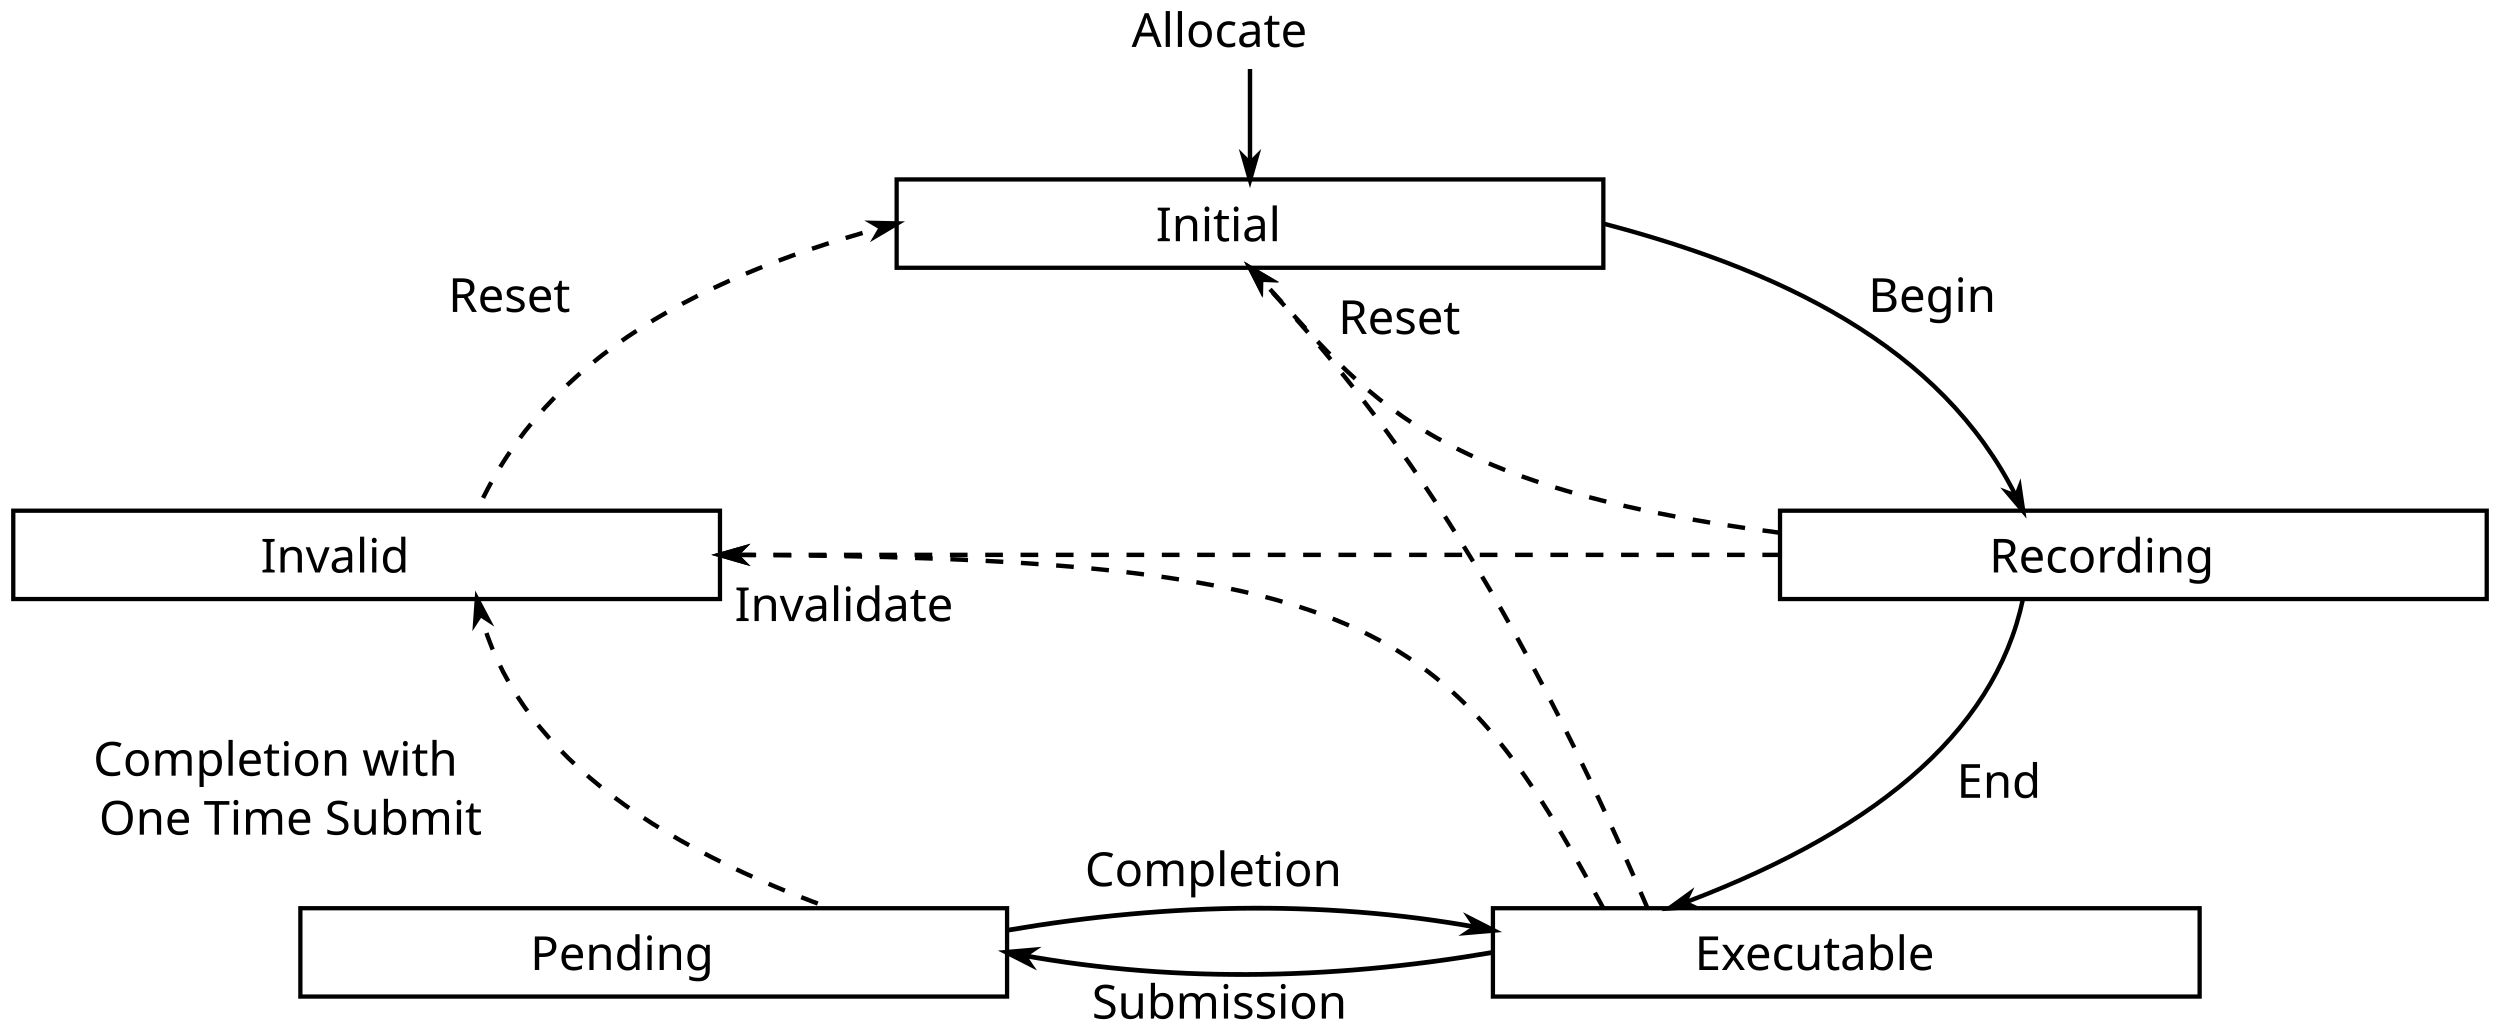
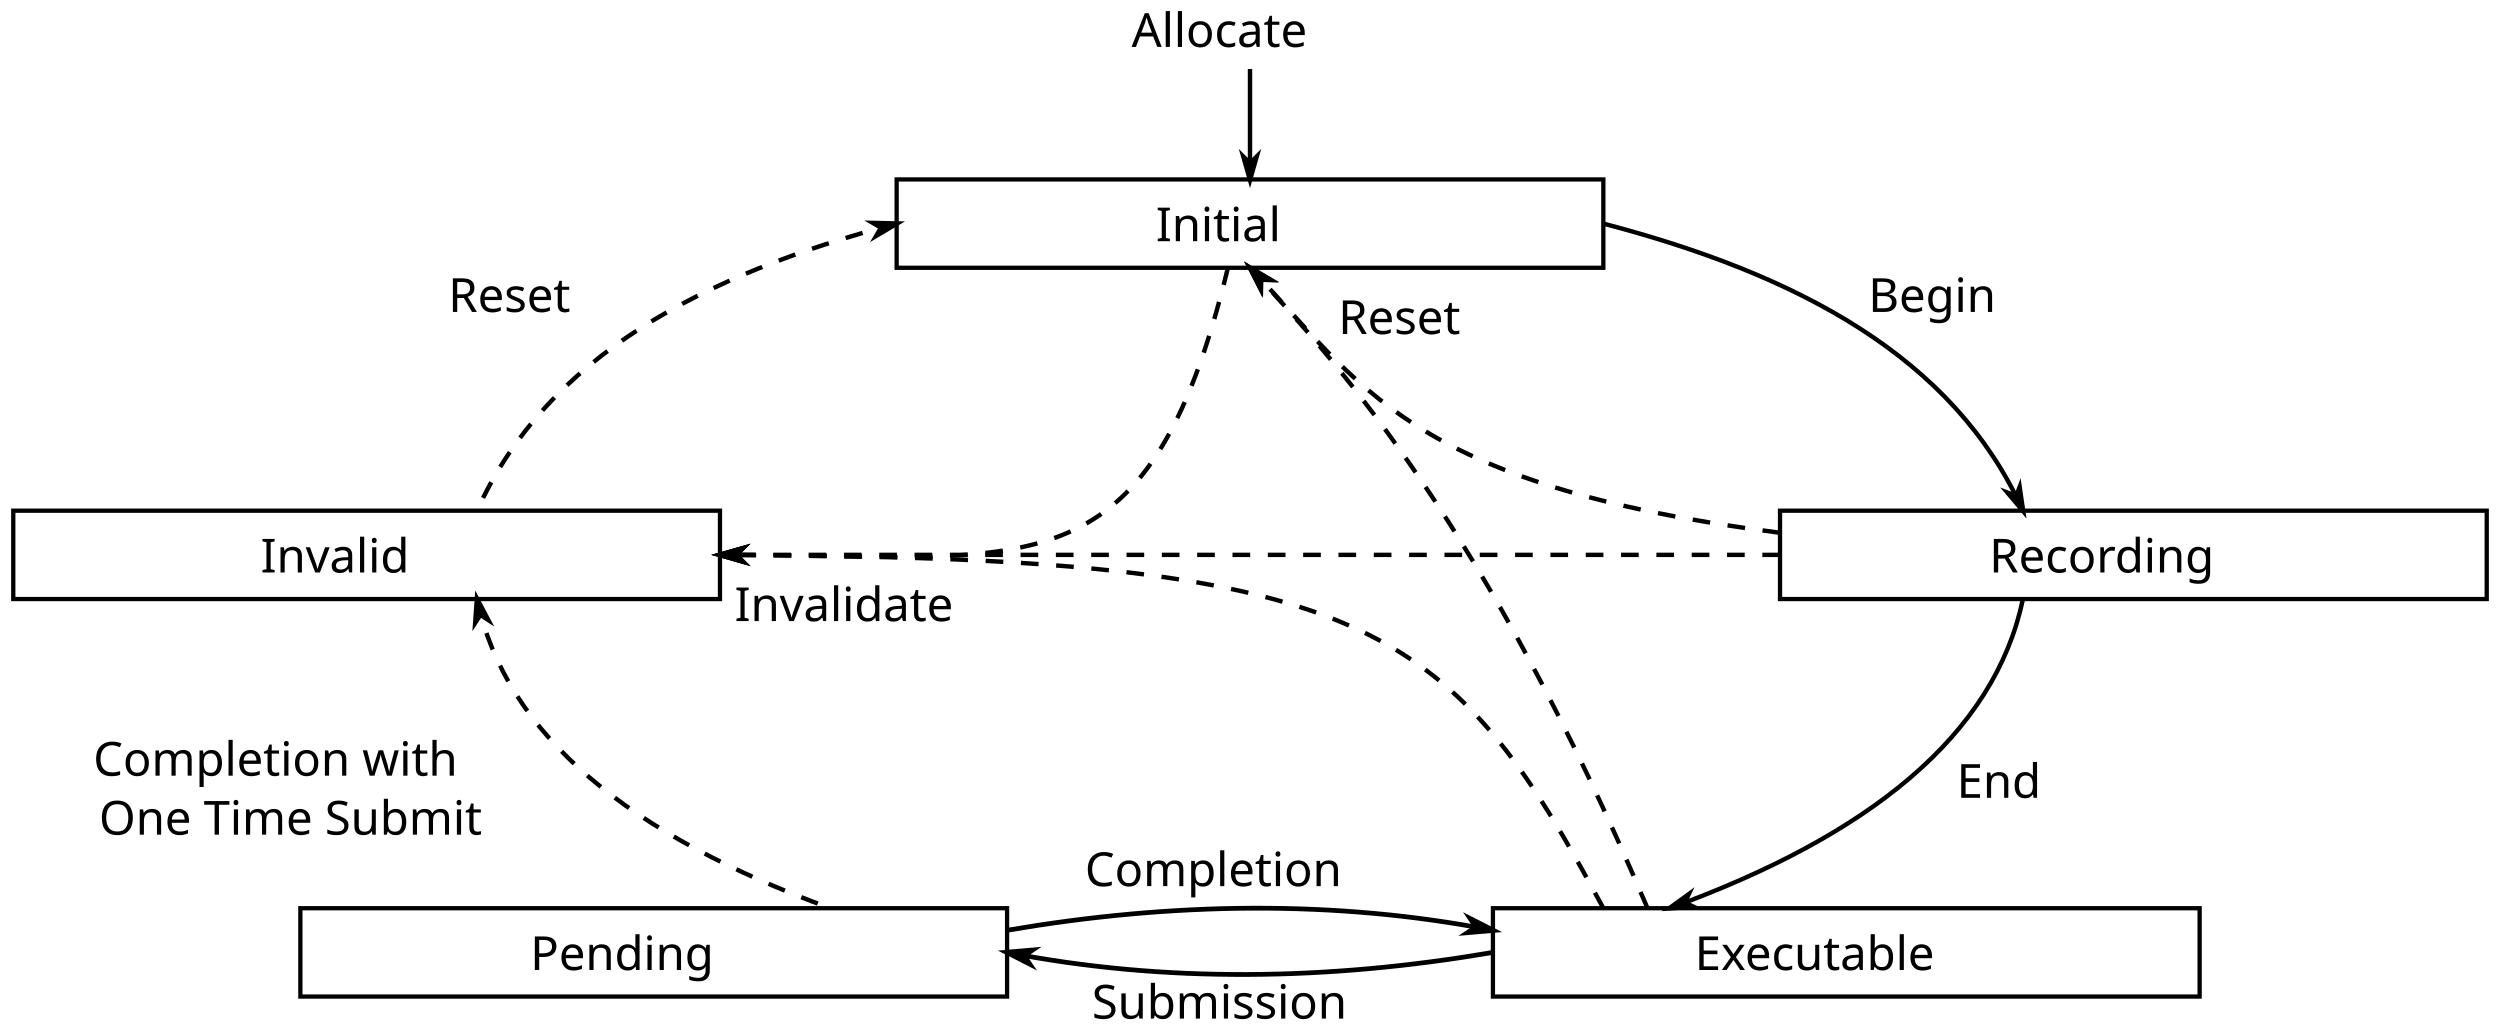
<svg xmlns="http://www.w3.org/2000/svg" width="224.635mm" height="92.593mm" viewBox="0 0 224.635 92.593" version="1.1" id="svg8">
  <defs id="defs2">
    <marker orient="auto" refY="0" refX="0" id="marker5741" style="overflow:visible">
      <path id="path5739" d="M 0,0 5,-5 -12.5,0 5,5 Z" style="fill:#000000;fill-opacity:1;fill-rule:evenodd;stroke:#000000;stroke-width:1pt;stroke-opacity:1" transform="matrix(-0.4,0,0,-0.4,-4,0)" />
+     </marker>
+     <marker orient="auto" refY="0" refX="0" id="marker5653" style="overflow:visible">
+       <path id="path5651" d="M 0,0 5,-5 -12.5,0 5,5 Z" style="fill:#000000;fill-opacity:1;fill-rule:evenodd;stroke:#000000;stroke-width:1pt;stroke-opacity:1" transform="matrix(-0.4,0,0,-0.4,-4,0)" />
    </marker>
    <marker orient="auto" refY="0" refX="0" id="marker5571" style="overflow:visible">
      <path id="path5569" d="M 0,0 5,-5 -12.5,0 5,5 Z" style="fill:#000000;fill-opacity:1;fill-rule:evenodd;stroke:#000000;stroke-width:1pt;stroke-opacity:1" transform="matrix(-0.4,0,0,-0.4,-4,0)" />
    </marker>
    <marker style="overflow:visible" id="marker3457" refX="0" refY="0" orient="auto">
      <path transform="matrix(-0.4,0,0,-0.4,-4,0)" style="fill:#000000;fill-opacity:1;fill-rule:evenodd;stroke:#000000;stroke-width:1pt;stroke-opacity:1" d="M 0,0 5,-5 -12.5,0 5,5 Z" id="path3455" />
    </marker>
    <marker orient="auto" refY="0" refX="0" id="marker3373" style="overflow:visible">
      <path id="path3371" d="M 0,0 5,-5 -12.5,0 5,5 Z" style="fill:#000000;fill-opacity:1;fill-rule:evenodd;stroke:#000000;stroke-width:1pt;stroke-opacity:1" transform="matrix(-0.4,0,0,-0.4,-4,0)" />
    </marker>
    <marker orient="auto" refY="0" refX="0" id="marker1404" style="overflow:visible">
      <path id="path1402" d="M 0,0 5,-5 -12.5,0 5,5 Z" style="fill:#000000;fill-opacity:1;fill-rule:evenodd;stroke:#000000;stroke-width:1pt;stroke-opacity:1" transform="matrix(0.4,0,0,0.4,4,0)" />
    </marker>
    <marker orient="auto" refY="0" refX="0" id="Arrow1Mstart" style="overflow:visible">
      <path id="path968" d="M 0,0 5,-5 -12.5,0 5,5 Z" style="fill:#000000;fill-opacity:1;fill-rule:evenodd;stroke:#000000;stroke-width:1pt;stroke-opacity:1" transform="matrix(0.4,0,0,0.4,4,0)" />
    </marker>
    <marker style="overflow:visible" id="marker1320" refX="0" refY="0" orient="auto">
      <path transform="matrix(-0.4,0,0,-0.4,-4,0)" style="fill:#000000;fill-opacity:1;fill-rule:evenodd;stroke:#000000;stroke-width:1pt;stroke-opacity:1" d="M 0,0 5,-5 -12.5,0 5,5 Z" id="path1318" />
    </marker>
    <marker orient="auto" refY="0" refX="0" id="marker1274" style="overflow:visible">
      <path id="path1272" d="M 0,0 5,-5 -12.5,0 5,5 Z" style="fill:#000000;fill-opacity:1;fill-rule:evenodd;stroke:#000000;stroke-width:1pt;stroke-opacity:1" transform="matrix(-0.4,0,0,-0.4,-4,0)" />
    </marker>
    <marker orient="auto" refY="0" refX="0" id="marker1246" style="overflow:visible">
      <path id="path1244" d="M 0,0 5,-5 -12.5,0 5,5 Z" style="fill:#000000;fill-opacity:1;fill-rule:evenodd;stroke:#000000;stroke-width:1pt;stroke-opacity:1" transform="matrix(-0.4,0,0,-0.4,-4,0)" />
    </marker>
    <marker orient="auto" refY="0" refX="0" id="Arrow1Mend" style="overflow:visible">
      <path id="path971" d="M 0,0 5,-5 -12.5,0 5,5 Z" style="fill:#000000;fill-opacity:1;fill-rule:evenodd;stroke:#000000;stroke-width:1pt;stroke-opacity:1" transform="matrix(-0.4,0,0,-0.4,-4,0)" />
    </marker>
    <marker orient="auto" refY="0" refX="0" id="marker1274-3" style="overflow:visible">
      <path id="path1272-3" d="M 0,0 5,-5 -12.5,0 5,5 Z" style="fill:#000000;fill-opacity:1;fill-rule:evenodd;stroke:#000000;stroke-width:1pt;stroke-opacity:1" transform="matrix(-0.4,0,0,-0.4,-4,0)" />
    </marker>
  </defs>
  <g id="layer1" transform="translate(3.838344,8.315964)">
    <rect style="fill:none;fill-opacity:1;stroke:#000000;stroke-width:0.385;stroke-miterlimit:4;stroke-dasharray:none;stroke-dashoffset:0;stroke-opacity:1" id="rect815-1-4-3-6-1-68-2-5" width="63.5" height="7.938" x="76.729" y="7.807" />
    <text id="text823-4-2-9-4-7-9-2" y="13.362" x="108.383" style="font-style:normal;font-variant:normal;font-weight:normal;font-stretch:normal;font-size:4.233px;line-height:1.25;font-family:sans-serif;-inkscape-font-specification:'sans-serif, Normal';font-variant-ligatures:normal;font-variant-caps:normal;font-variant-numeric:normal;font-feature-settings:normal;text-align:center;letter-spacing:0px;word-spacing:0px;writing-mode:lr-tb;text-anchor:middle;fill:#000000;fill-opacity:1;stroke:none;stroke-width:0.397" xml:space="preserve">
      <tspan id="tspan825-6-0-2-5-6-26-4" style="font-style:normal;font-variant:normal;font-weight:normal;font-stretch:normal;font-size:4.233px;font-family:sans-serif;-inkscape-font-specification:'sans-serif, Normal';font-variant-ligatures:normal;font-variant-caps:normal;font-variant-numeric:normal;font-feature-settings:normal;text-align:center;writing-mode:lr-tb;text-anchor:middle;stroke-width:0.397" y="13.362" x="108.383">Initial</tspan>
    </text>
    <rect style="fill:none;fill-opacity:1;stroke:#000000;stroke-width:0.385;stroke-miterlimit:4;stroke-dasharray:none;stroke-dashoffset:0;stroke-opacity:1" id="rect815-1-4-3-6-1-68-2-5-2" width="63.5" height="7.938" x="156.104" y="37.572" />
    <text id="text823-4-2-9-4-7-9-2-0" y="43.127" x="187.758" style="font-style:normal;font-variant:normal;font-weight:normal;font-stretch:normal;font-size:4.233px;line-height:1.25;font-family:sans-serif;-inkscape-font-specification:'sans-serif, Normal';font-variant-ligatures:normal;font-variant-caps:normal;font-variant-numeric:normal;font-feature-settings:normal;text-align:center;letter-spacing:0px;word-spacing:0px;writing-mode:lr-tb;text-anchor:middle;fill:#000000;fill-opacity:1;stroke:none;stroke-width:0.397" xml:space="preserve">
      <tspan id="tspan825-6-0-2-5-6-26-4-2" style="font-style:normal;font-variant:normal;font-weight:normal;font-stretch:normal;font-size:4.233px;font-family:sans-serif;-inkscape-font-specification:'sans-serif, Normal';font-variant-ligatures:normal;font-variant-caps:normal;font-variant-numeric:normal;font-feature-settings:normal;text-align:center;writing-mode:lr-tb;text-anchor:middle;stroke-width:0.397" y="43.127" x="187.758">Recording</tspan>
    </text>
    <rect style="fill:none;fill-opacity:1;stroke:#000000;stroke-width:0.385;stroke-miterlimit:4;stroke-dasharray:none;stroke-dashoffset:0;stroke-opacity:1" id="rect815-1-4-3-6-1-68-2-5-7" width="63.5" height="7.938" x="23.151" y="73.291" />
    <text id="text823-4-2-9-4-7-9-2-7" y="78.846" x="54.805" style="font-style:normal;font-variant:normal;font-weight:normal;font-stretch:normal;font-size:4.233px;line-height:1.25;font-family:sans-serif;-inkscape-font-specification:'sans-serif, Normal';font-variant-ligatures:normal;font-variant-caps:normal;font-variant-numeric:normal;font-feature-settings:normal;text-align:center;letter-spacing:0px;word-spacing:0px;writing-mode:lr-tb;text-anchor:middle;fill:#000000;fill-opacity:1;stroke:none;stroke-width:0.397" xml:space="preserve">
      <tspan id="tspan825-6-0-2-5-6-26-4-0" style="font-style:normal;font-variant:normal;font-weight:normal;font-stretch:normal;font-size:4.233px;font-family:sans-serif;-inkscape-font-specification:'sans-serif, Normal';font-variant-ligatures:normal;font-variant-caps:normal;font-variant-numeric:normal;font-feature-settings:normal;text-align:center;writing-mode:lr-tb;text-anchor:middle;stroke-width:0.397" y="78.846" x="54.805">Pending</tspan>
    </text>
    <rect style="fill:none;fill-opacity:1;stroke:#000000;stroke-width:0.385;stroke-miterlimit:4;stroke-dasharray:none;stroke-dashoffset:0;stroke-opacity:1" id="rect815-1-4-3-6-1-68-2-5-1" width="63.5" height="7.938" x="130.307" y="73.291" />
    <text id="text823-4-2-9-4-7-9-2-9" y="78.846" x="161.961" style="font-style:normal;font-variant:normal;font-weight:normal;font-stretch:normal;font-size:4.233px;line-height:1.25;font-family:sans-serif;-inkscape-font-specification:'sans-serif, Normal';font-variant-ligatures:normal;font-variant-caps:normal;font-variant-numeric:normal;font-feature-settings:normal;text-align:center;letter-spacing:0px;word-spacing:0px;writing-mode:lr-tb;text-anchor:middle;fill:#000000;fill-opacity:1;stroke:none;stroke-width:0.397" xml:space="preserve">
      <tspan id="tspan825-6-0-2-5-6-26-4-9" style="font-style:normal;font-variant:normal;font-weight:normal;font-stretch:normal;font-size:4.233px;font-family:sans-serif;-inkscape-font-specification:'sans-serif, Normal';font-variant-ligatures:normal;font-variant-caps:normal;font-variant-numeric:normal;font-feature-settings:normal;text-align:center;writing-mode:lr-tb;text-anchor:middle;stroke-width:0.397" y="78.846" x="161.961">Executable</tspan>
    </text>
    <rect style="fill:none;fill-opacity:1;stroke:#000000;stroke-width:0.385;stroke-miterlimit:4;stroke-dasharray:none;stroke-dashoffset:0;stroke-opacity:1" id="rect815-1-4-3-6-1-68-2-5-9" width="63.5" height="7.938" x="-2.646" y="37.572" />
    <text id="text823-4-2-9-4-7-9-2-6" y="43.127" x="29.008" style="font-style:normal;font-variant:normal;font-weight:normal;font-stretch:normal;font-size:4.233px;line-height:1.25;font-family:sans-serif;-inkscape-font-specification:'sans-serif, Normal';font-variant-ligatures:normal;font-variant-caps:normal;font-variant-numeric:normal;font-feature-settings:normal;text-align:center;letter-spacing:0px;word-spacing:0px;writing-mode:lr-tb;text-anchor:middle;fill:#000000;fill-opacity:1;stroke:none;stroke-width:0.397" xml:space="preserve">
      <tspan id="tspan825-6-0-2-5-6-26-4-93" style="font-style:normal;font-variant:normal;font-weight:normal;font-stretch:normal;font-size:4.233px;font-family:sans-serif;-inkscape-font-specification:'sans-serif, Normal';font-variant-ligatures:normal;font-variant-caps:normal;font-variant-numeric:normal;font-feature-settings:normal;text-align:center;writing-mode:lr-tb;text-anchor:middle;stroke-width:0.397" y="43.127" x="29.008">Invalid</tspan>
    </text>
    <text xml:space="preserve" style="font-style:normal;font-variant:normal;font-weight:normal;font-stretch:normal;font-size:4.233px;line-height:1.25;font-family:sans-serif;-inkscape-font-specification:'sans-serif, Normal';font-variant-ligatures:normal;font-variant-caps:normal;font-variant-numeric:normal;font-feature-settings:normal;text-align:center;letter-spacing:0px;word-spacing:0px;writing-mode:lr-tb;text-anchor:middle;fill:#000000;fill-opacity:1;stroke:none;stroke-width:0.397" x="108.479" y="-4.1" id="text905">
      <tspan id="tspan903" x="108.479" y="-4.1" style="font-style:normal;font-variant:normal;font-weight:normal;font-stretch:normal;font-size:4.233px;font-family:sans-serif;-inkscape-font-specification:'sans-serif, Normal';font-variant-ligatures:normal;font-variant-caps:normal;font-variant-numeric:normal;font-feature-settings:normal;text-align:center;writing-mode:lr-tb;text-anchor:middle;stroke-width:0.397">Allocate</tspan>
    </text>
    <path style="fill:none;stroke:#000000;stroke-width:0.397;stroke-linecap:butt;stroke-linejoin:miter;stroke-miterlimit:4;stroke-dasharray:none;stroke-opacity:1;marker-end:url(#Arrow1Mend)" d="m 140.229,11.775 c 17.402,4.564 31.444,11.931 37.703,25.797" id="path911" />
    <path style="fill:none;stroke:#000000;stroke-width:0.397;stroke-linecap:butt;stroke-linejoin:miter;stroke-miterlimit:4;stroke-dasharray:1.587,1.587;stroke-dashoffset:0;stroke-opacity:1;marker-start:url(#marker1404)" d="M 76.729,11.775 C 59.327,16.339 45.285,23.707 39.026,37.572" id="path911-9" />
    <path style="fill:none;stroke:#000000;stroke-width:0.397px;stroke-linecap:butt;stroke-linejoin:miter;stroke-opacity:1;marker-end:url(#marker1246)" d="m 177.932,45.51 c -2.584,12.275 -13.85,21.279 -31.75,27.781" id="path928" />
    <path style="fill:none;stroke:#000000;stroke-width:0.397;stroke-linecap:butt;stroke-linejoin:miter;stroke-miterlimit:4;stroke-dasharray:1.587,1.587;stroke-dashoffset:0;stroke-opacity:1;marker-start:url(#Arrow1Mstart)" d="m 39.026,45.51 c 2.584,12.275 13.85,21.279 31.75,27.781" id="path928-9" />
    <path style="fill:none;stroke:#000000;stroke-width:0.427px;stroke-linecap:butt;stroke-linejoin:miter;stroke-opacity:1;marker-end:url(#marker1274)" d="m 130.307,77.26 c -14.773,2.533 -29.487,2.762 -43.656,0" id="path945" />
    <path style="fill:none;stroke:#000000;stroke-width:0.427px;stroke-linecap:butt;stroke-linejoin:miter;stroke-opacity:1;marker-end:url(#marker1274-3)" d="m 86.651,75.275 c 14.773,-2.533 29.487,-2.762 43.656,0" id="path945-6" />
    <path style="fill:none;stroke:#000000;stroke-width:0.397;stroke-linecap:butt;stroke-linejoin:miter;stroke-miterlimit:4;stroke-dasharray:1.587,1.587;stroke-dashoffset:0;stroke-opacity:1;marker-end:url(#marker1320)" d="m 156.104,39.557 c -33.575,-4.29 -37.71,-13.457 -47.625,-23.812" id="path3349" />
    <path style="fill:none;stroke:#000000;stroke-width:0.397;stroke-linecap:butt;stroke-linejoin:miter;stroke-miterlimit:4;stroke-dasharray:1.587,1.587;stroke-dashoffset:0;stroke-opacity:1;marker-end:url(#marker3373)" d="M 144.198,73.291 C 129.703,39.164 116.899,24.895 108.479,15.744" id="path3363" />
    <path style="fill:none;stroke:#000000;stroke-width:0.397px;stroke-linecap:butt;stroke-linejoin:miter;stroke-opacity:1;marker-end:url(#marker3457)" d="M 108.479,-2.115 V 7.807" id="path3447" />
    <text xml:space="preserve" style="font-style:normal;font-variant:normal;font-weight:normal;font-stretch:normal;font-size:4.233px;line-height:1.25;font-family:sans-serif;-inkscape-font-specification:'sans-serif, Normal';font-variant-ligatures:normal;font-variant-caps:normal;font-variant-numeric:normal;font-feature-settings:normal;text-align:start;letter-spacing:0px;word-spacing:0px;writing-mode:lr-tb;text-anchor:start;fill:#000000;fill-opacity:1;stroke:none;stroke-width:0.397" x="164.042" y="19.713" id="text905-5">
      <tspan id="tspan903-4" x="164.042" y="19.713" style="font-style:normal;font-variant:normal;font-weight:normal;font-stretch:normal;font-size:4.233px;font-family:sans-serif;-inkscape-font-specification:'sans-serif, Normal';font-variant-ligatures:normal;font-variant-caps:normal;font-variant-numeric:normal;font-feature-settings:normal;text-align:start;writing-mode:lr-tb;text-anchor:start;stroke-width:0.397">Begin</tspan>
    </text>
    <text xml:space="preserve" style="font-style:normal;font-variant:normal;font-weight:normal;font-stretch:normal;font-size:4.233px;line-height:1.25;font-family:sans-serif;-inkscape-font-specification:'sans-serif, Normal';font-variant-ligatures:normal;font-variant-caps:normal;font-variant-numeric:normal;font-feature-settings:normal;text-align:start;letter-spacing:0px;word-spacing:0px;writing-mode:lr-tb;text-anchor:start;fill:#000000;fill-opacity:1;stroke:none;stroke-width:0.397" x="171.979" y="63.369" id="text905-5-4">
      <tspan id="tspan903-4-1" x="171.979" y="63.369" style="font-style:normal;font-variant:normal;font-weight:normal;font-stretch:normal;font-size:4.233px;font-family:sans-serif;-inkscape-font-specification:'sans-serif, Normal';font-variant-ligatures:normal;font-variant-caps:normal;font-variant-numeric:normal;font-feature-settings:normal;text-align:start;writing-mode:lr-tb;text-anchor:start;stroke-width:0.397">End</tspan>
    </text>
    <text xml:space="preserve" style="font-style:normal;font-variant:normal;font-weight:normal;font-stretch:normal;font-size:4.233px;line-height:1.25;font-family:sans-serif;-inkscape-font-specification:'sans-serif, Normal';font-variant-ligatures:normal;font-variant-caps:normal;font-variant-numeric:normal;font-feature-settings:normal;text-align:center;letter-spacing:0px;word-spacing:0px;writing-mode:lr-tb;text-anchor:middle;fill:#000000;fill-opacity:1;stroke:none;stroke-width:0.397" x="108.479" y="83.213" id="text905-5-4-3">
      <tspan id="tspan903-4-1-1" x="108.479" y="83.213" style="font-style:normal;font-variant:normal;font-weight:normal;font-stretch:normal;font-size:4.233px;font-family:sans-serif;-inkscape-font-specification:'sans-serif, Normal';font-variant-ligatures:normal;font-variant-caps:normal;font-variant-numeric:normal;font-feature-settings:normal;text-align:center;writing-mode:lr-tb;text-anchor:middle;stroke-width:0.397">Submission</tspan>
    </text>
    <text xml:space="preserve" style="font-style:normal;font-variant:normal;font-weight:normal;font-stretch:normal;font-size:4.233px;line-height:1.25;font-family:sans-serif;-inkscape-font-specification:'sans-serif, Normal';font-variant-ligatures:normal;font-variant-caps:normal;font-variant-numeric:normal;font-feature-settings:normal;text-align:center;letter-spacing:0px;word-spacing:0px;writing-mode:lr-tb;text-anchor:middle;fill:#000000;fill-opacity:1;stroke:none;stroke-width:0.397" x="107.735" y="71.307" id="text905-5-4-3-1">
      <tspan id="tspan903-4-1-1-9" x="108.479" y="71.307" style="font-style:normal;font-variant:normal;font-weight:normal;font-stretch:normal;font-size:4.233px;font-family:sans-serif;-inkscape-font-specification:'sans-serif, Normal';font-variant-ligatures:normal;font-variant-caps:normal;font-variant-numeric:normal;font-feature-settings:normal;text-align:center;writing-mode:lr-tb;text-anchor:middle;stroke-width:0.397">Completion </tspan>
    </text>
    <text xml:space="preserve" style="font-style:normal;font-variant:normal;font-weight:normal;font-stretch:normal;font-size:4.233px;line-height:1.25;font-family:sans-serif;-inkscape-font-specification:'sans-serif, Normal';font-variant-ligatures:normal;font-variant-caps:normal;font-variant-numeric:normal;font-feature-settings:normal;text-align:end;letter-spacing:0px;word-spacing:0px;writing-mode:lr-tb;text-anchor:end;fill:#000000;fill-opacity:1;stroke:none;stroke-width:0.397;stroke-miterlimit:4;stroke-dasharray:none" x="44.979" y="61.385" id="text4726">
      <tspan x="44.979" y="61.385" style="font-style:normal;font-variant:normal;font-weight:normal;font-stretch:normal;font-size:4.233px;font-family:sans-serif;-inkscape-font-specification:'sans-serif, Normal';font-variant-ligatures:normal;font-variant-caps:normal;font-variant-numeric:normal;font-feature-settings:normal;text-align:end;writing-mode:lr-tb;text-anchor:end;stroke-width:0.397;stroke-miterlimit:4;stroke-dasharray:none" id="tspan4732">Completion with</tspan>
      <tspan x="44.979" y="66.676" style="font-style:normal;font-variant:normal;font-weight:normal;font-stretch:normal;font-size:4.233px;font-family:sans-serif;-inkscape-font-specification:'sans-serif, Normal';font-variant-ligatures:normal;font-variant-caps:normal;font-variant-numeric:normal;font-feature-settings:normal;text-align:end;writing-mode:lr-tb;text-anchor:end;stroke-width:0.397;stroke-miterlimit:4;stroke-dasharray:none" id="tspan11757">One Time Submit</tspan>
    </text>
    <text xml:space="preserve" style="font-style:normal;font-variant:normal;font-weight:normal;font-stretch:normal;font-size:4.233px;line-height:1.25;font-family:sans-serif;-inkscape-font-specification:'sans-serif, Normal';font-variant-ligatures:normal;font-variant-caps:normal;font-variant-numeric:normal;font-feature-settings:normal;text-align:end;letter-spacing:0px;word-spacing:0px;writing-mode:lr-tb;text-anchor:end;fill:#000000;fill-opacity:1;stroke:none;stroke-width:0.397" x="52.917" y="19.713" id="text905-6">
      <tspan x="52.917" y="19.713" style="font-style:normal;font-variant:normal;font-weight:normal;font-stretch:normal;font-size:4.233px;font-family:sans-serif;-inkscape-font-specification:'sans-serif, Normal';font-variant-ligatures:normal;font-variant-caps:normal;font-variant-numeric:normal;font-feature-settings:normal;text-align:end;writing-mode:lr-tb;text-anchor:end;stroke-width:0.397" id="tspan3709">Reset</tspan>
    </text>
    <text xml:space="preserve" style="font-style:normal;font-variant:normal;font-weight:normal;font-stretch:normal;font-size:4.233px;line-height:1.25;font-family:sans-serif;-inkscape-font-specification:'sans-serif, Normal';font-variant-ligatures:normal;font-variant-caps:normal;font-variant-numeric:normal;font-feature-settings:normal;text-align:start;letter-spacing:0px;word-spacing:0px;writing-mode:lr-tb;text-anchor:start;fill:#000000;fill-opacity:1;stroke:none;stroke-width:0.397" x="116.417" y="21.697" id="text905-6-3">
      <tspan x="116.417" y="21.697" style="font-style:normal;font-variant:normal;font-weight:normal;font-stretch:normal;font-size:4.233px;font-family:sans-serif;-inkscape-font-specification:'sans-serif, Normal';font-variant-ligatures:normal;font-variant-caps:normal;font-variant-numeric:normal;font-feature-settings:normal;text-align:start;writing-mode:lr-tb;text-anchor:start;stroke-width:0.397" id="tspan3709-2">Reset</tspan>
    </text>
    <path style="fill:none;stroke:#000000;stroke-width:0.397;stroke-linecap:butt;stroke-linejoin:miter;stroke-miterlimit:4;stroke-dasharray:1.587,1.587;stroke-dashoffset:0;stroke-opacity:1;marker-end:url(#marker5571)" d="M 156.104,41.541 H 60.854" id="path5557" />
    <path style="fill:none;stroke:#000000;stroke-width:0.397;stroke-linecap:butt;stroke-linejoin:miter;stroke-miterlimit:4;stroke-dasharray:1.587, 1.587;stroke-dashoffset:0;stroke-opacity:1;marker-end:url(#marker5741)" d="M 140.229,73.291 C 126.339,47.494 119.062,41.677 60.854,41.541" id="path5559" />
+     <path style="fill:none;stroke:#000000;stroke-width:0.397;stroke-linecap:butt;stroke-linejoin:miter;stroke-miterlimit:4;stroke-dasharray:1.587, 1.587;stroke-dashoffset:0;stroke-opacity:1;marker-end:url(#marker5653)" d="M 106.495,15.744 C 99.219,45.646 88.635,41.541 60.854,41.541" id="path5561" />
    <text xml:space="preserve" style="font-style:normal;font-variant:normal;font-weight:normal;font-stretch:normal;font-size:4.233px;line-height:1.25;font-family:sans-serif;-inkscape-font-specification:'sans-serif, Normal';font-variant-ligatures:normal;font-variant-caps:normal;font-variant-numeric:normal;font-feature-settings:normal;text-align:center;letter-spacing:0px;word-spacing:0px;writing-mode:lr-tb;text-anchor:middle;fill:#000000;fill-opacity:1;stroke:none;stroke-width:0.397" x="74.745" y="47.494" id="text905-6-3-4">
      <tspan x="74.745" y="47.494" style="font-style:normal;font-variant:normal;font-weight:normal;font-stretch:normal;font-size:4.233px;font-family:sans-serif;-inkscape-font-specification:'sans-serif, Normal';font-variant-ligatures:normal;font-variant-caps:normal;font-variant-numeric:normal;font-feature-settings:normal;text-align:center;writing-mode:lr-tb;text-anchor:middle;stroke-width:0.397" id="tspan3709-2-2">Invalidate</tspan>
    </text>
  </g>
</svg>
